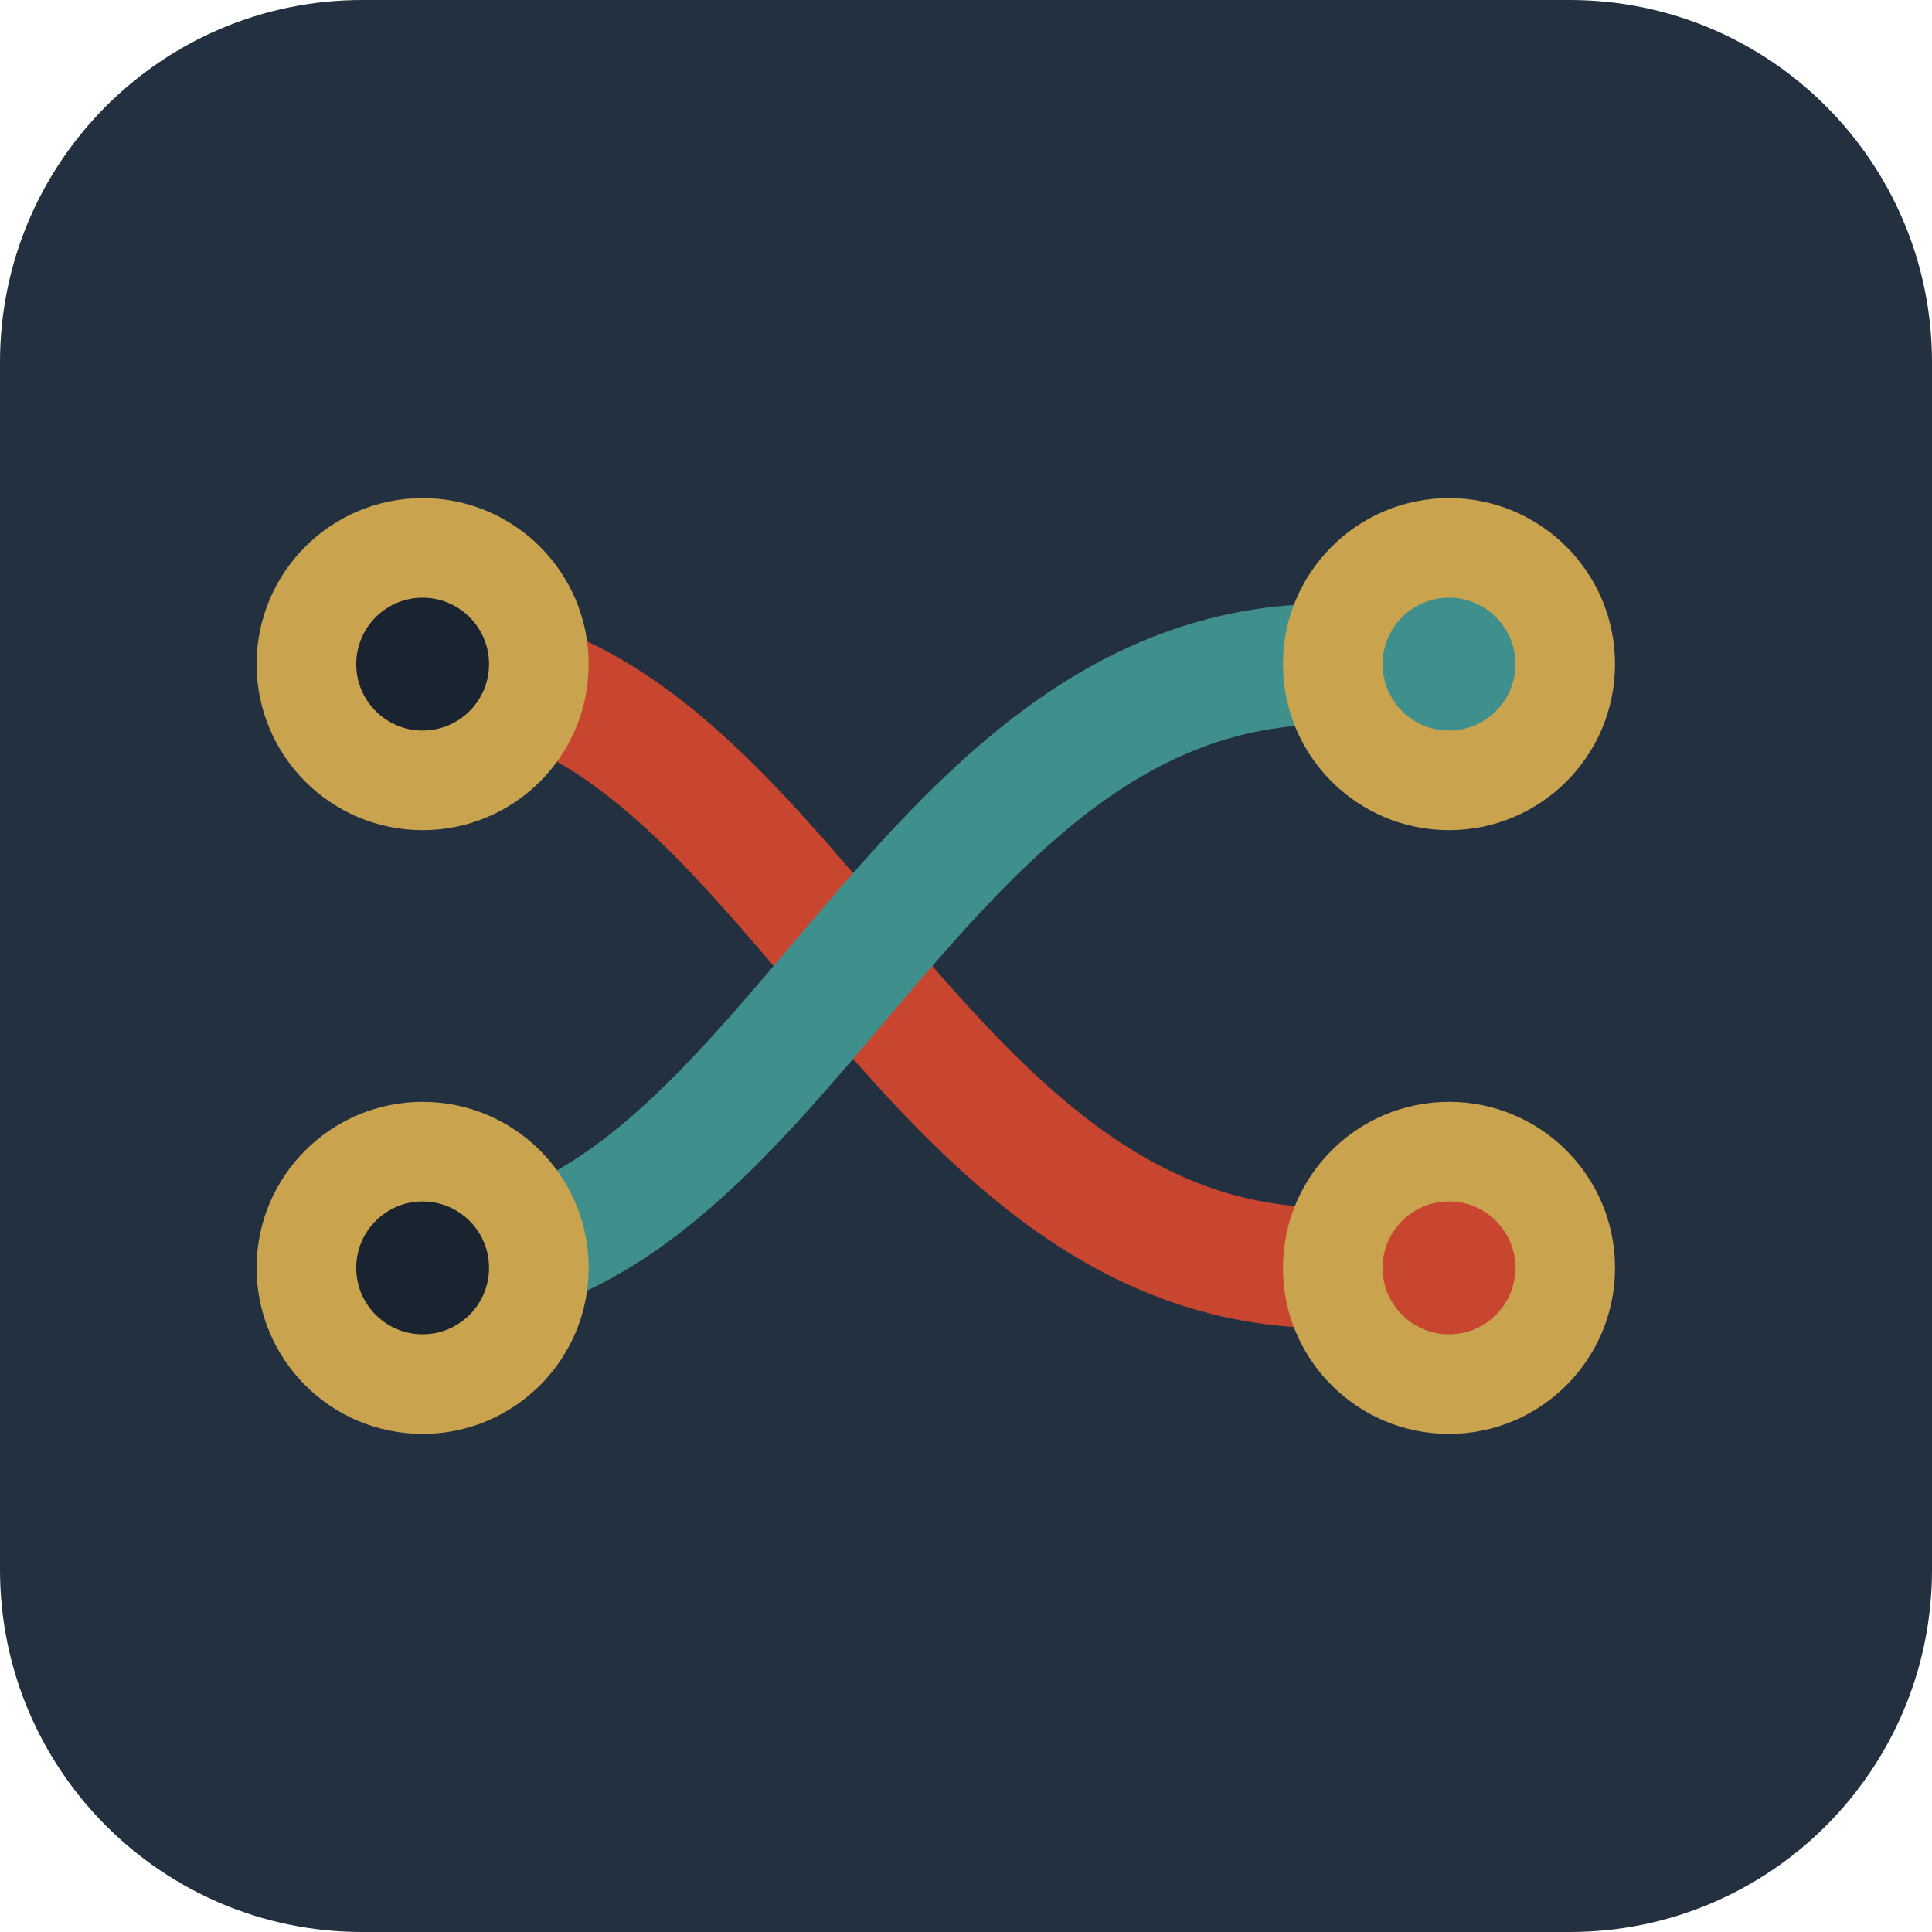
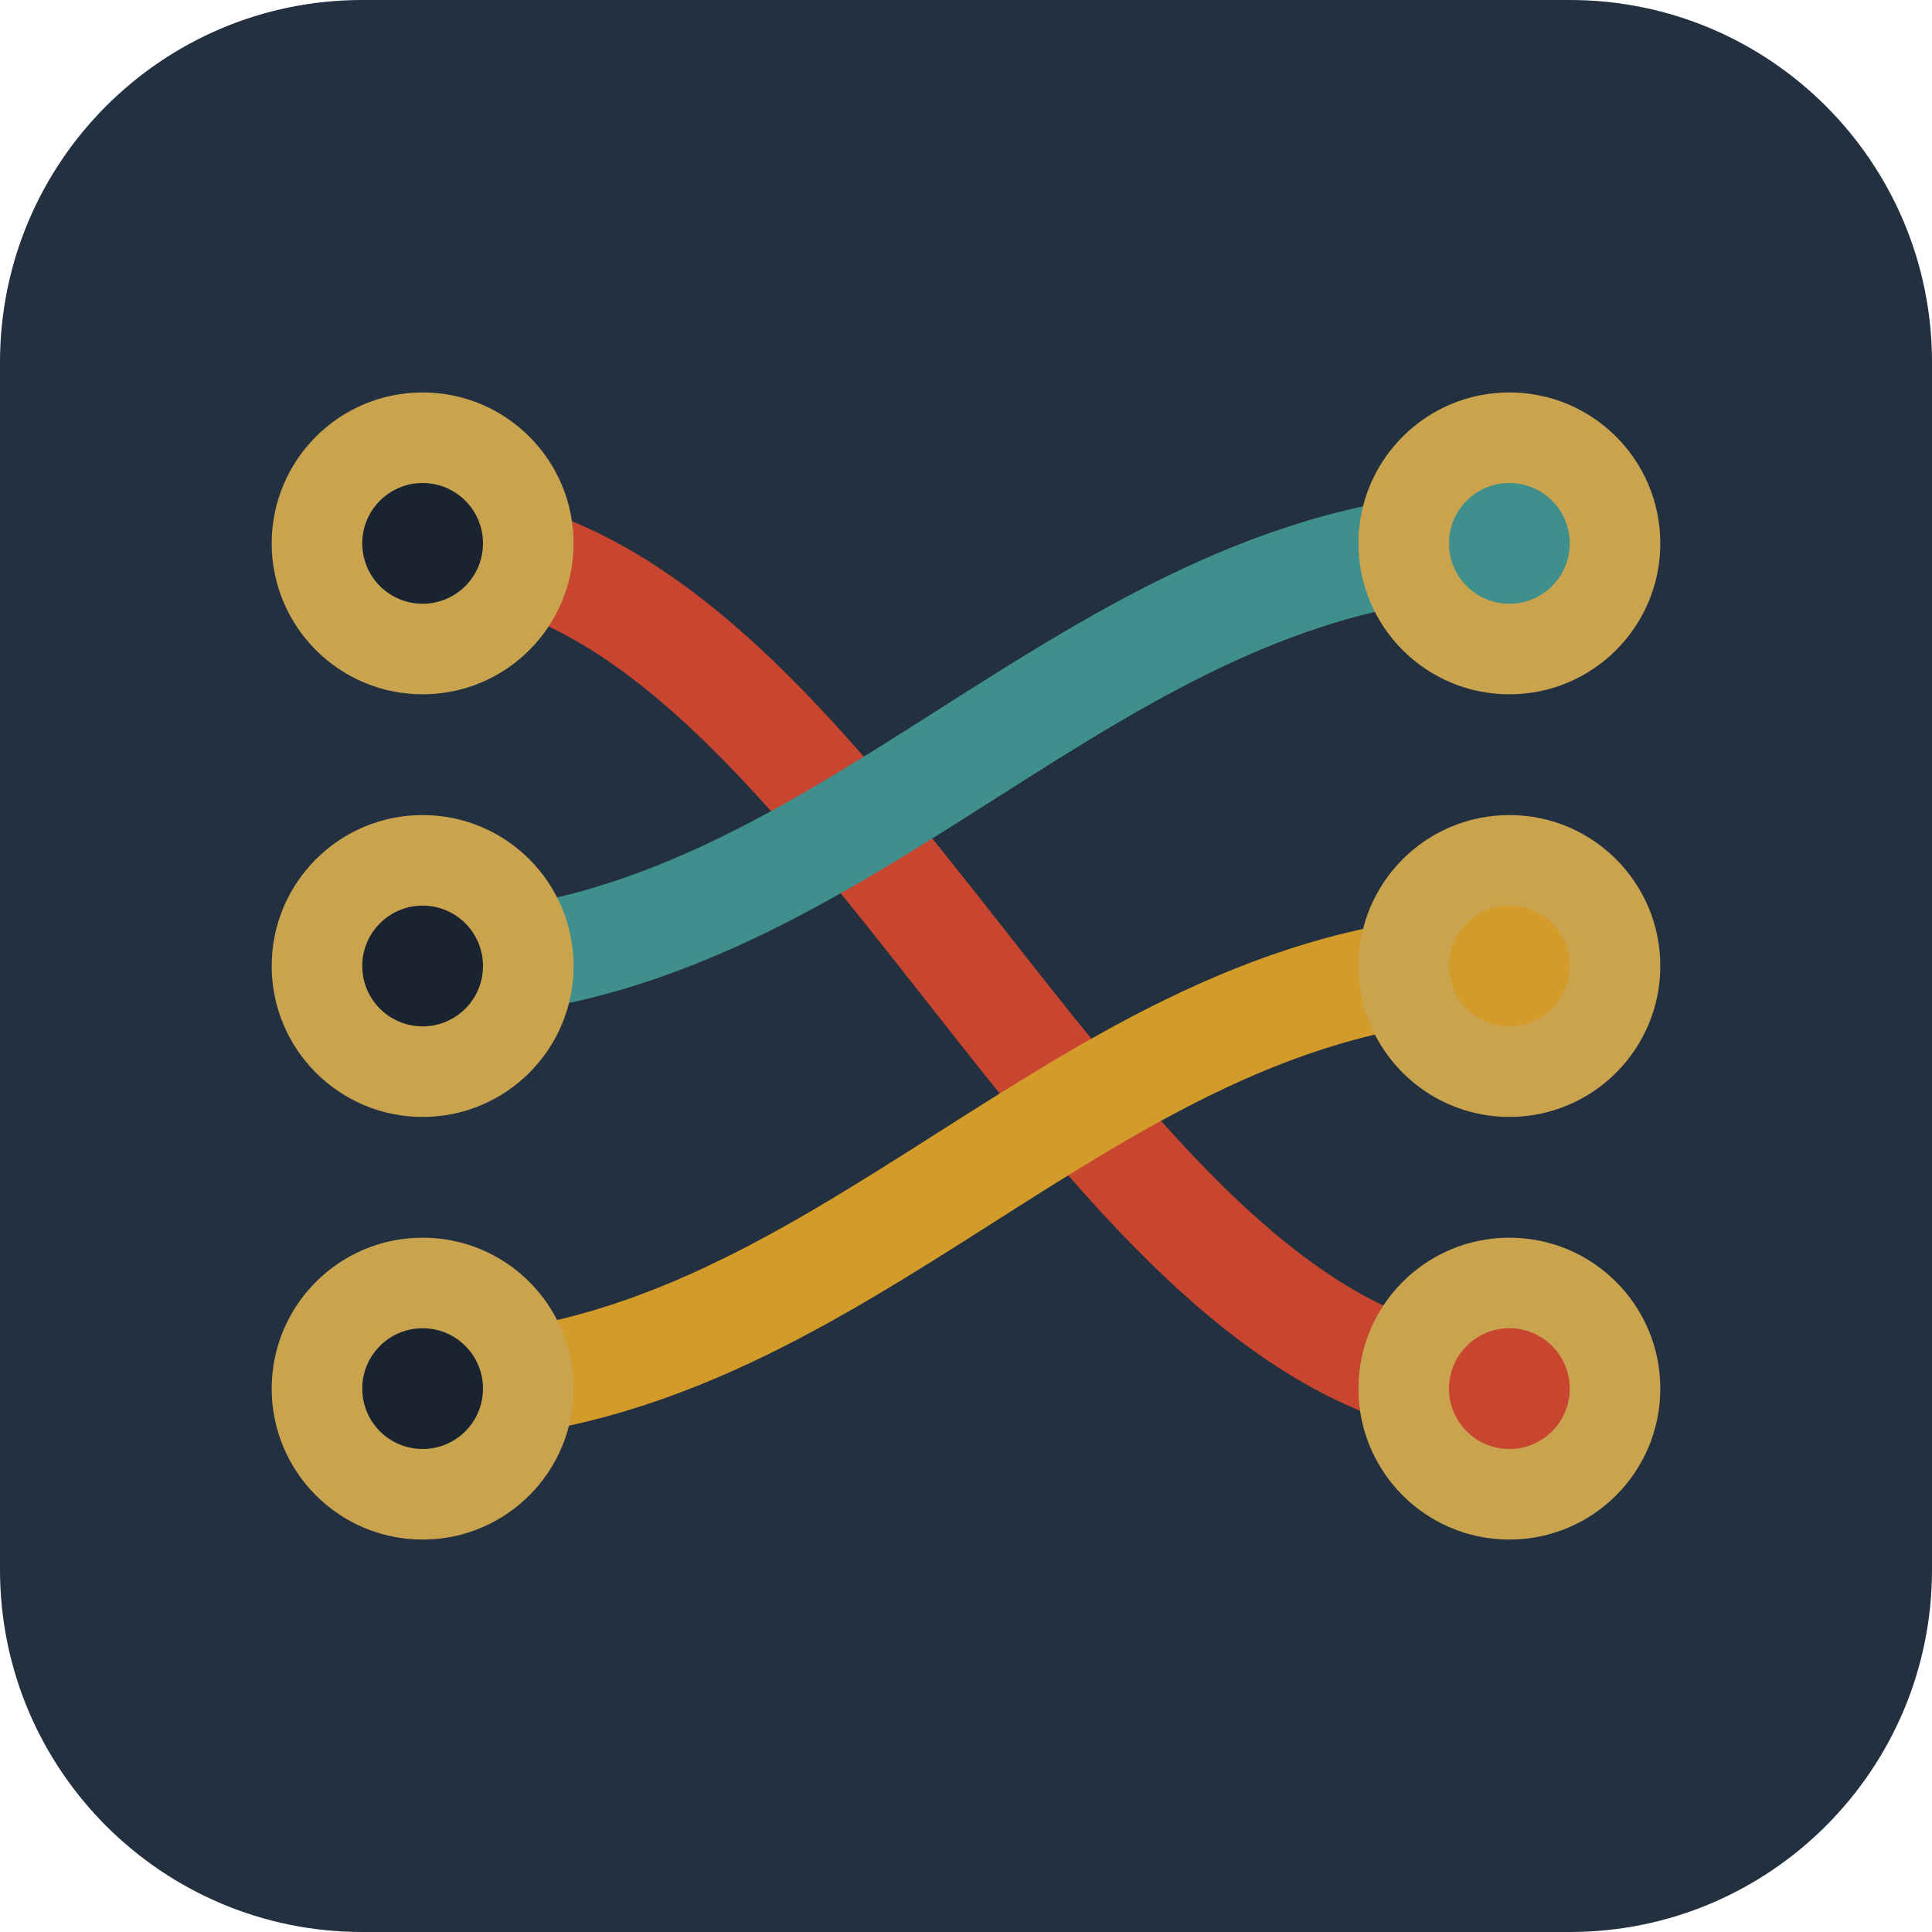
<svg xmlns="http://www.w3.org/2000/svg" viewBox="0 0 64 64" role="img" aria-label="pi-extensions">
  <rect width="64" height="64" rx="12" fill="#233040" />
-   <path d="M14 22 C 26 22, 30 42, 44 42" fill="none" stroke="#c8452f" stroke-width="4" stroke-linecap="round" />
-   <path d="M14 42 C 26 42, 30 22, 44 22" fill="none" stroke="#3f8f8c" stroke-width="4" stroke-linecap="round" />
-   <circle cx="14" cy="22" r="5.5" fill="#c9a34e" />
-   <circle cx="14" cy="22" r="2.2" fill="#1a2431" />
-   <circle cx="14" cy="42" r="5.5" fill="#c9a34e" />
-   <circle cx="14" cy="42" r="2.2" fill="#1a2431" />
-   <circle cx="48" cy="22" r="5.5" fill="#c9a34e" />
-   <circle cx="48" cy="22" r="2.2" fill="#3f8f8c" />
-   <circle cx="48" cy="42" r="5.5" fill="#c9a34e" />
-   <circle cx="48" cy="42" r="2.2" fill="#c8452f" />
+   <path d="M14 18 C 28 18, 36 46, 50 46" fill="none" stroke="#c8452f" stroke-width="3.5" stroke-linecap="round" />
+   <path d="M14 32 C 28 32, 36 18, 50 18" fill="none" stroke="#3f8f8c" stroke-width="3.5" stroke-linecap="round" />
+   <path d="M14 46 C 28 46, 36 32, 50 32" fill="none" stroke="#d39b2a" stroke-width="3.5" stroke-linecap="round" />
+   <circle cx="14" cy="18" r="5" fill="#c9a34e" />
+   <circle cx="14" cy="18" r="2" fill="#1a2431" />
+   <circle cx="14" cy="32" r="5" fill="#c9a34e" />
+   <circle cx="14" cy="32" r="2" fill="#1a2431" />
+   <circle cx="14" cy="46" r="5" fill="#c9a34e" />
+   <circle cx="14" cy="46" r="2" fill="#1a2431" />
+   <circle cx="50" cy="18" r="5" fill="#c9a34e" />
+   <circle cx="50" cy="18" r="2" fill="#3f8f8c" />
+   <circle cx="50" cy="32" r="5" fill="#c9a34e" />
+   <circle cx="50" cy="32" r="2" fill="#d39b2a" />
+   <circle cx="50" cy="46" r="5" fill="#c9a34e" />
+   <circle cx="50" cy="46" r="2" fill="#c8452f" />
</svg>
